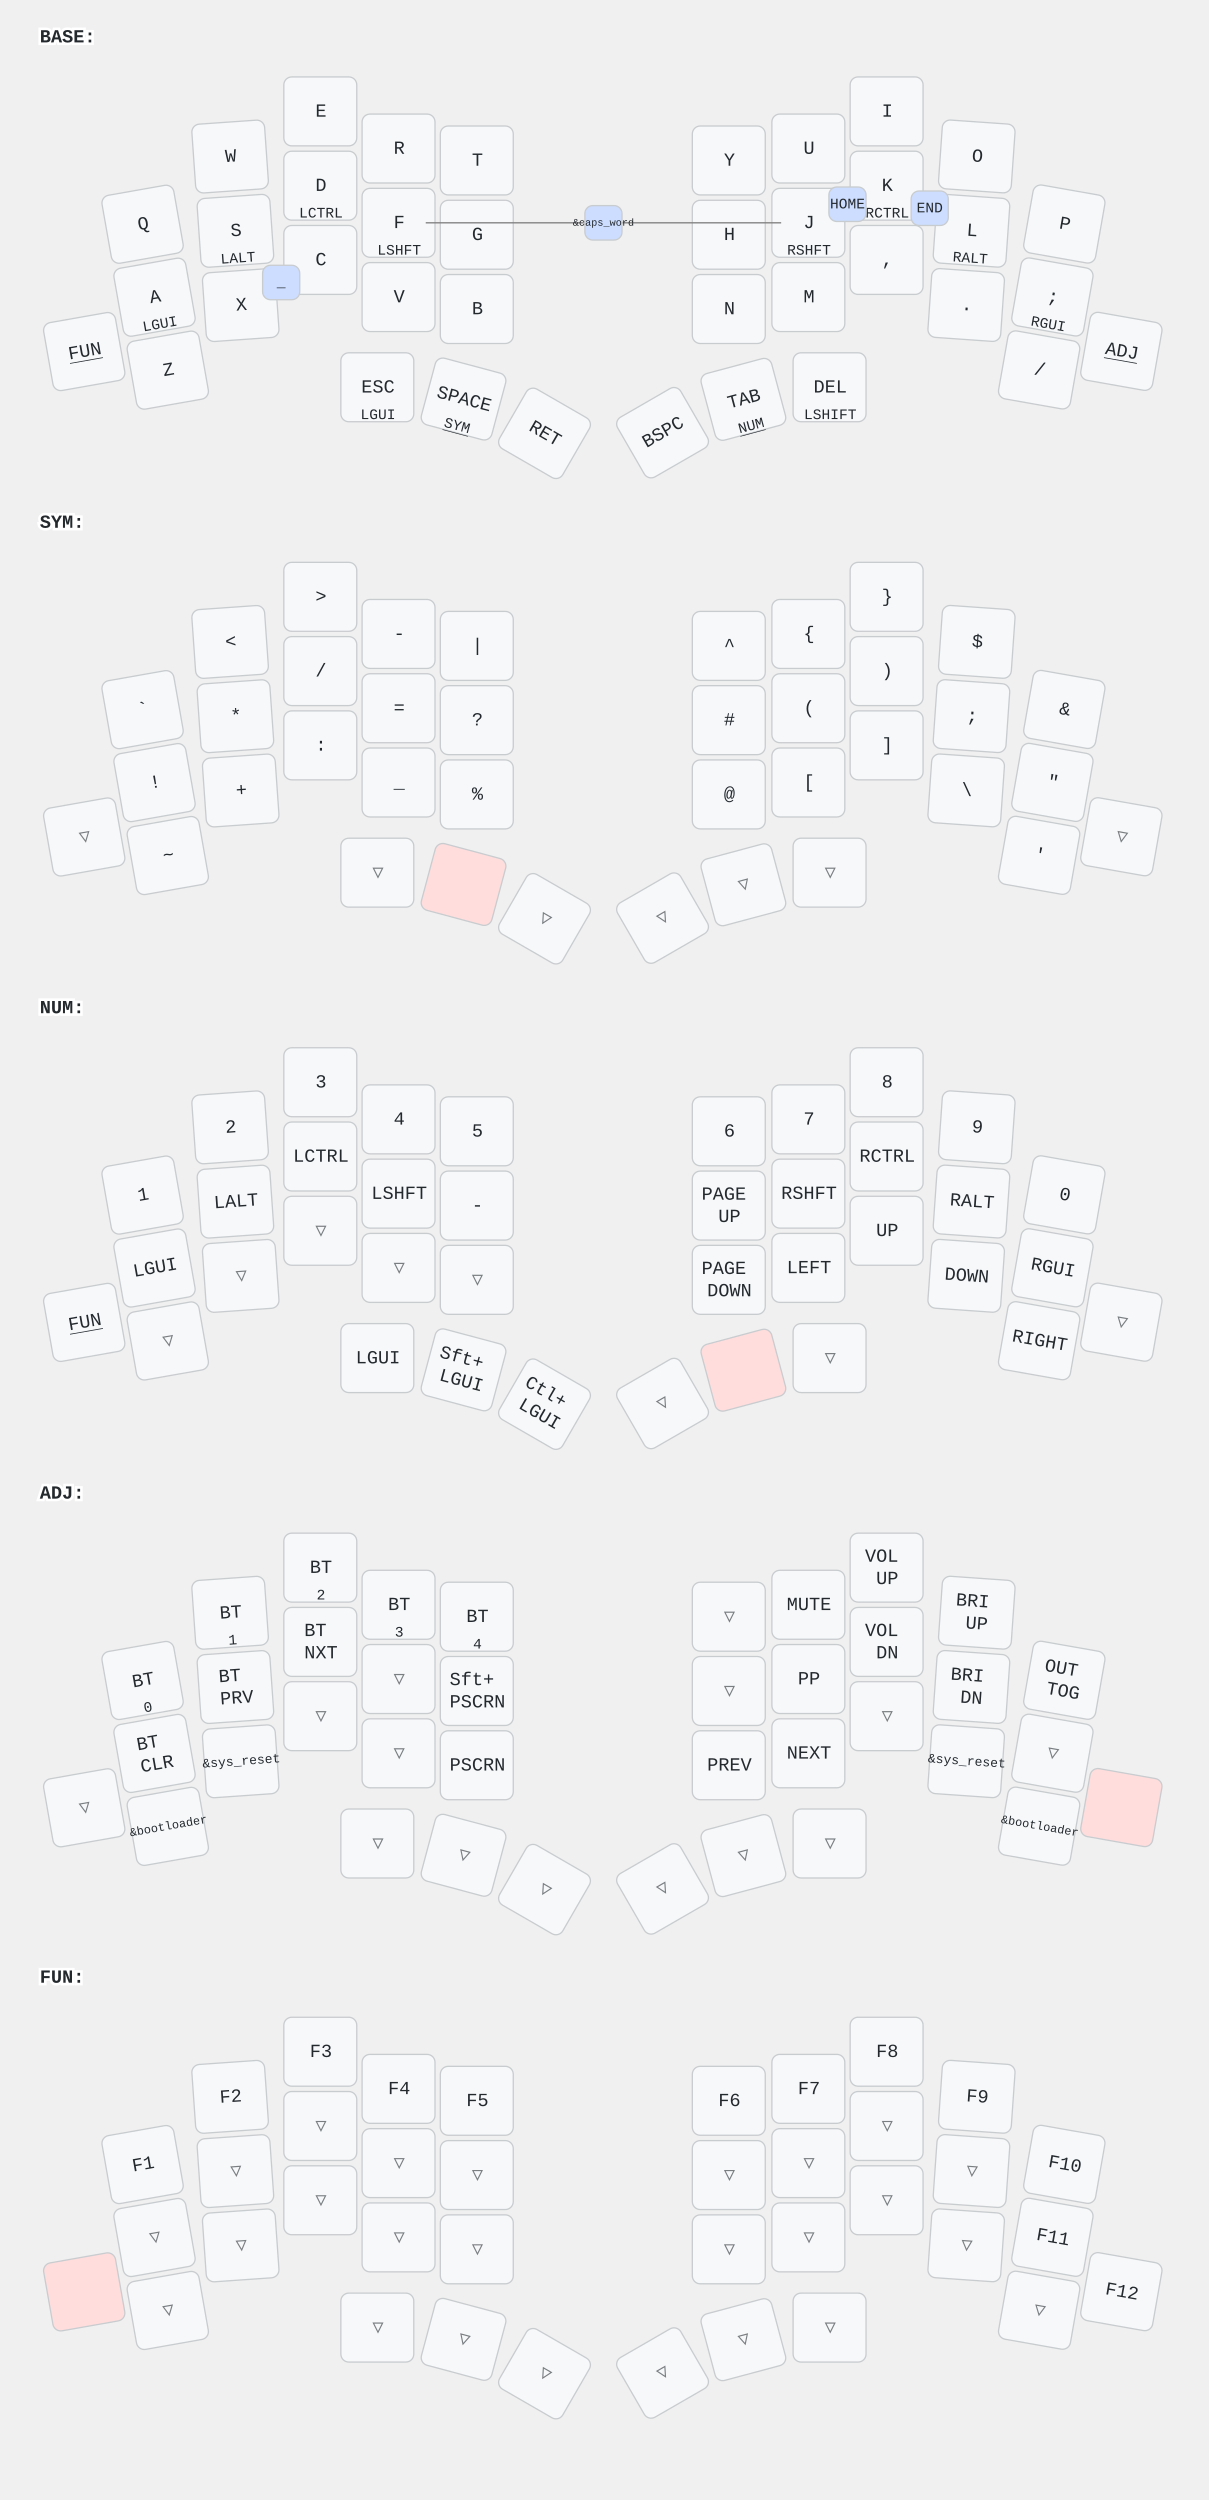
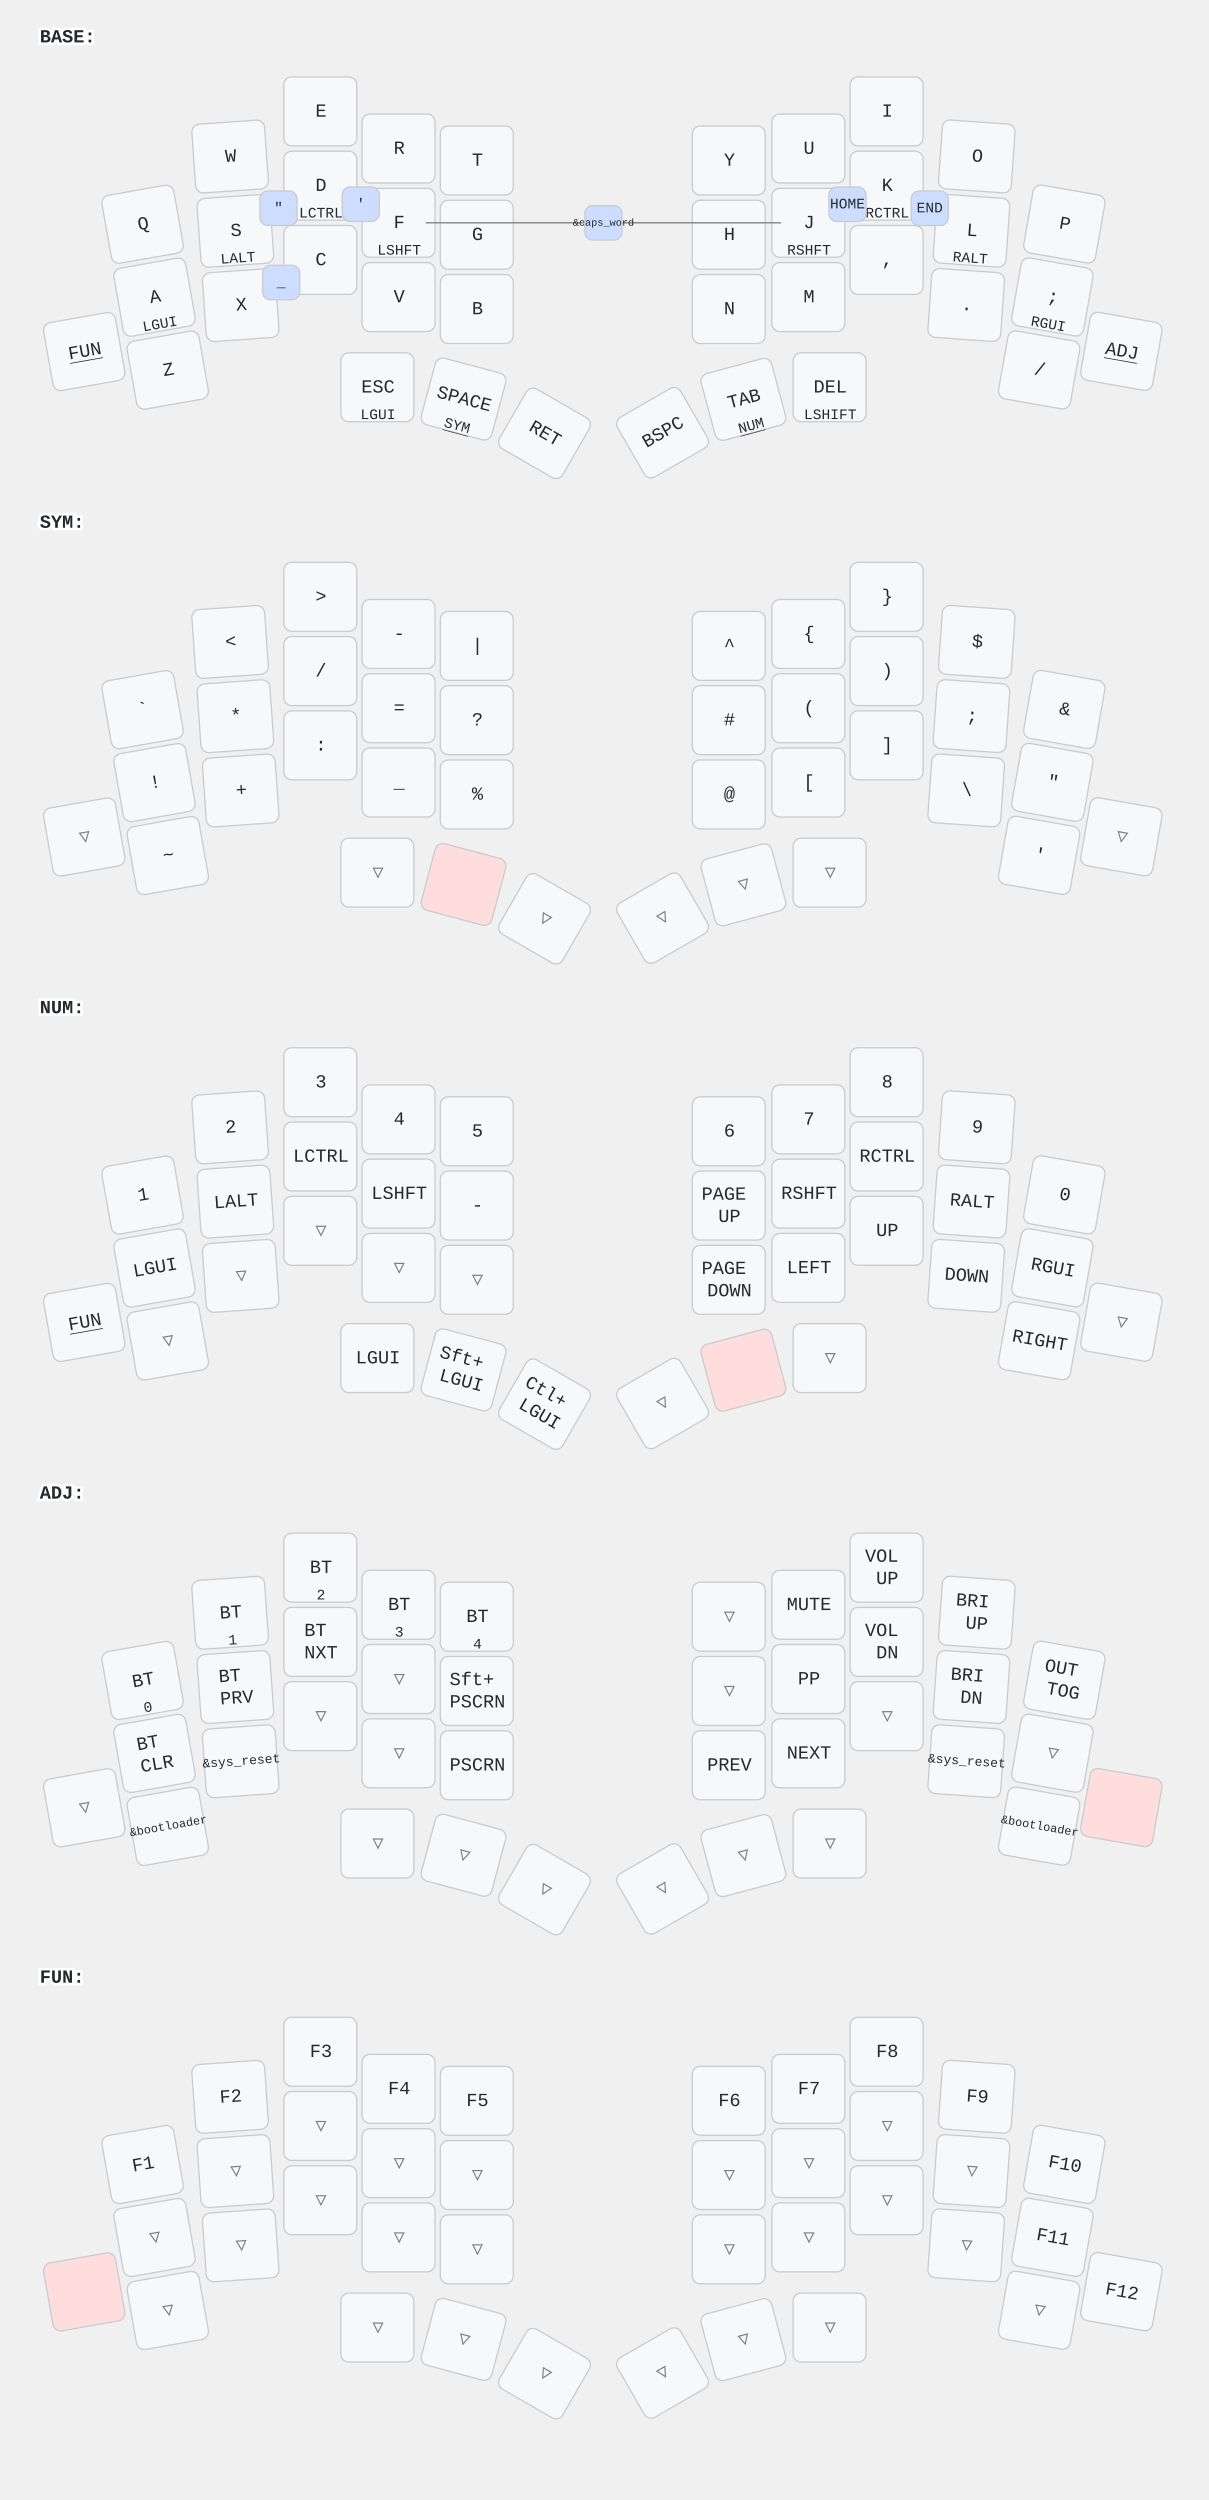
<svg xmlns="http://www.w3.org/2000/svg" width="911" height="1885" viewBox="0 0 911 1885" class="keymap">
  <style>/* inherit to force styles through use tags */
svg path {
    fill: inherit;
}

/* font and background color specifications */
svg.keymap {
    font-family: SFMono-Regular,Consolas,Liberation Mono,Menlo,monospace;
    font-size: 14px;
    font-kerning: normal;
    text-rendering: optimizeLegibility;
    fill: #24292e;
}

/* default key styling */
rect.key {
    fill: #f6f8fa;
}

rect.key, rect.combo {
    stroke: #c9cccf;
    stroke-width: 1;
}

/* default key side styling, only used is draw_key_sides is set */
rect.side {
    filter: brightness(90%);
}

/* color accent for combo boxes */
rect.combo, rect.combo-separate {
    fill: #cdf;
}

/* color accent for held keys */
rect.held, rect.combo.held {
    fill: #fdd;
}

/* color accent for ghost (optional) keys */
rect.ghost, rect.combo.ghost {
    stroke-dasharray: 4, 4;
    stroke-width: 2;
}

text {
    text-anchor: middle;
    dominant-baseline: middle;
}

/* styling for layer labels */
text.label {
    font-weight: bold;
    text-anchor: start;
    stroke: white;
    stroke-width: 4;
    paint-order: stroke;
}

/* styling for optional footer */
text.footer {
    text-anchor: end;
    dominant-baseline: auto;
    stroke: white;
    stroke-width: 4;
    paint-order: stroke;
}

/* styling for combo tap, and key non-tap label text */
text.combo, text.hold, text.shifted, text.left, text.right, text.tl, text.tr, text.bl, text.br {
    font-size: 11px;
}

text.hold, text.bl, text.br {
    text-anchor: middle;
    dominant-baseline: auto;
}

text.shifted, text.tl, text.tr {
    text-anchor: middle;
    dominant-baseline: hanging;
}

text.left, text.tl, text.bl {
    text-anchor: start;
}

text.right, text.tr, text.br {
    text-anchor: end;
}

text.layer-activator {
    text-decoration: underline;
}

/* styling for hold/shifted label text in combo box */
text.combo.hold, text.combo.shifted, text.combo.left, text.combo.right {
    font-size: 8px;
}

/* lighter symbol for transparent keys */
text.trans {
    fill: #7b7e81;
}

/* styling for combo dendrons */
path.combo {
    stroke-width: 1;
    stroke: gray;
    fill: none;
}

/* Start Tabler Icons Cleanup */
/* cannot use height/width with glyphs */
.icon-tabler &gt; path {
    fill: inherit;
    stroke: inherit;
    stroke-width: 2;
}
/* hide tabler's default box */
.icon-tabler &gt; path[stroke="none"][fill="none"] {
    visibility: hidden;
}
/* End Tabler Icons Cleanup */
</style>
  <g transform="translate(30, 0)" class="layer-BASE">
    <text x="0" y="28" class="label" id="BASE">BASE:</text>
    <g transform="translate(0, 56)">
      <g transform="translate(78, 113) rotate(-10.0)" class="key keypos-0">
        <rect rx="6" ry="6" x="-28" y="-26" width="55" height="52" class="key" />
        <text x="0" y="0" class="key tap">Q</text>
      </g>
      <g transform="translate(144, 62) rotate(-4.0)" class="key keypos-1">
        <rect rx="6" ry="6" x="-28" y="-26" width="55" height="52" class="key" />
        <text x="0" y="0" class="key tap">W</text>
      </g>
      <g transform="translate(212, 28)" class="key keypos-2">
        <rect rx="6" ry="6" x="-28" y="-26" width="55" height="52" class="key" />
        <text x="0" y="0" class="key tap">E</text>
      </g>
      <g transform="translate(271, 56)" class="key keypos-3">
        <rect rx="6" ry="6" x="-28" y="-26" width="55" height="52" class="key" />
        <text x="0" y="0" class="key tap">R</text>
      </g>
      <g transform="translate(330, 65)" class="key keypos-4">
        <rect rx="6" ry="6" x="-28" y="-26" width="55" height="52" class="key" />
        <text x="0" y="0" class="key tap">T</text>
      </g>
      <g transform="translate(520, 65)" class="key keypos-5">
        <rect rx="6" ry="6" x="-28" y="-26" width="55" height="52" class="key" />
        <text x="0" y="0" class="key tap">Y</text>
      </g>
      <g transform="translate(580, 56)" class="key keypos-6">
        <rect rx="6" ry="6" x="-28" y="-26" width="55" height="52" class="key" />
        <text x="0" y="0" class="key tap">U</text>
      </g>
      <g transform="translate(639, 28)" class="key keypos-7">
        <rect rx="6" ry="6" x="-28" y="-26" width="55" height="52" class="key" />
        <text x="0" y="0" class="key tap">I</text>
      </g>
      <g transform="translate(707, 62) rotate(4.0)" class="key keypos-8">
        <rect rx="6" ry="6" x="-28" y="-26" width="55" height="52" class="key" />
        <text x="0" y="0" class="key tap">O</text>
      </g>
      <g transform="translate(773, 113) rotate(10.0)" class="key keypos-9">
        <rect rx="6" ry="6" x="-28" y="-26" width="55" height="52" class="key" />
        <text x="0" y="0" class="key tap">P</text>
      </g>
      <g transform="translate(87, 168) rotate(-10.0)" class="key keypos-10">
        <rect rx="6" ry="6" x="-28" y="-26" width="55" height="52" class="key" />
        <text x="0" y="0" class="key tap">A</text>
        <text x="0" y="24" class="key hold">LGUI</text>
      </g>
      <g transform="translate(148, 118) rotate(-4.0)" class="key keypos-11">
        <rect rx="6" ry="6" x="-28" y="-26" width="55" height="52" class="key" />
        <text x="0" y="0" class="key tap">S</text>
        <text x="0" y="24" class="key hold">LALT</text>
      </g>
      <g transform="translate(212, 84)" class="key keypos-12">
        <rect rx="6" ry="6" x="-28" y="-26" width="55" height="52" class="key" />
        <text x="0" y="0" class="key tap">D</text>
        <text x="0" y="24" class="key hold">LCTRL</text>
      </g>
      <g transform="translate(271, 112)" class="key keypos-13">
        <rect rx="6" ry="6" x="-28" y="-26" width="55" height="52" class="key" />
        <text x="0" y="0" class="key tap">F</text>
        <text x="0" y="24" class="key hold">LSHFT</text>
      </g>
      <g transform="translate(330, 121)" class="key keypos-14">
        <rect rx="6" ry="6" x="-28" y="-26" width="55" height="52" class="key" />
        <text x="0" y="0" class="key tap">G</text>
      </g>
      <g transform="translate(520, 121)" class="key keypos-15">
        <rect rx="6" ry="6" x="-28" y="-26" width="55" height="52" class="key" />
        <text x="0" y="0" class="key tap">H</text>
      </g>
      <g transform="translate(580, 112)" class="key keypos-16">
        <rect rx="6" ry="6" x="-28" y="-26" width="55" height="52" class="key" />
        <text x="0" y="0" class="key tap">J</text>
        <text x="0" y="24" class="key hold">RSHFT</text>
      </g>
      <g transform="translate(639, 84)" class="key keypos-17">
        <rect rx="6" ry="6" x="-28" y="-26" width="55" height="52" class="key" />
        <text x="0" y="0" class="key tap">K</text>
        <text x="0" y="24" class="key hold">RCTRL</text>
      </g>
      <g transform="translate(703, 118) rotate(4.0)" class="key keypos-18">
        <rect rx="6" ry="6" x="-28" y="-26" width="55" height="52" class="key" />
        <text x="0" y="0" class="key tap">L</text>
        <text x="0" y="24" class="key hold">RALT</text>
      </g>
      <g transform="translate(764, 168) rotate(10.0)" class="key keypos-19">
        <rect rx="6" ry="6" x="-28" y="-26" width="55" height="52" class="key" />
        <text x="0" y="0" class="key tap">;</text>
        <text x="0" y="24" class="key hold">RGUI</text>
      </g>
      <g transform="translate(34, 209) rotate(-10.0)" class="key keypos-20">
        <rect rx="6" ry="6" x="-28" y="-26" width="55" height="52" class="key" />
        <a href="#FUN">
          <text x="0" y="0" class="key tap layer-activator">FUN</text>
        </a>
      </g>
      <g transform="translate(97, 223) rotate(-10.0)" class="key keypos-21">
        <rect rx="6" ry="6" x="-28" y="-26" width="55" height="52" class="key" />
        <text x="0" y="0" class="key tap">Z</text>
      </g>
      <g transform="translate(152, 174) rotate(-4.0)" class="key keypos-22">
        <rect rx="6" ry="6" x="-28" y="-26" width="55" height="52" class="key" />
        <text x="0" y="0" class="key tap">X</text>
      </g>
      <g transform="translate(212, 140)" class="key keypos-23">
        <rect rx="6" ry="6" x="-28" y="-26" width="55" height="52" class="key" />
        <text x="0" y="0" class="key tap">C</text>
      </g>
      <g transform="translate(271, 168)" class="key keypos-24">
        <rect rx="6" ry="6" x="-28" y="-26" width="55" height="52" class="key" />
        <text x="0" y="0" class="key tap">V</text>
      </g>
      <g transform="translate(330, 177)" class="key keypos-25">
        <rect rx="6" ry="6" x="-28" y="-26" width="55" height="52" class="key" />
        <text x="0" y="0" class="key tap">B</text>
      </g>
      <g transform="translate(520, 177)" class="key keypos-26">
        <rect rx="6" ry="6" x="-28" y="-26" width="55" height="52" class="key" />
        <text x="0" y="0" class="key tap">N</text>
      </g>
      <g transform="translate(580, 168)" class="key keypos-27">
        <rect rx="6" ry="6" x="-28" y="-26" width="55" height="52" class="key" />
        <text x="0" y="0" class="key tap">M</text>
      </g>
      <g transform="translate(639, 140)" class="key keypos-28">
        <rect rx="6" ry="6" x="-28" y="-26" width="55" height="52" class="key" />
        <text x="0" y="0" class="key tap">,</text>
      </g>
      <g transform="translate(699, 174) rotate(4.0)" class="key keypos-29">
        <rect rx="6" ry="6" x="-28" y="-26" width="55" height="52" class="key" />
        <text x="0" y="0" class="key tap">.</text>
      </g>
      <g transform="translate(754, 223) rotate(10.0)" class="key keypos-30">
        <rect rx="6" ry="6" x="-28" y="-26" width="55" height="52" class="key" />
        <text x="0" y="0" class="key tap">/</text>
      </g>
      <g transform="translate(816, 209) rotate(10.0)" class="key keypos-31">
        <rect rx="6" ry="6" x="-28" y="-26" width="55" height="52" class="key" />
        <a href="#ADJ">
          <text x="0" y="0" class="key tap layer-activator">ADJ</text>
        </a>
      </g>
      <g transform="translate(255, 236)" class="key keypos-32">
        <rect rx="6" ry="6" x="-28" y="-26" width="55" height="52" class="key" />
        <text x="0" y="0" class="key tap">ESC</text>
        <text x="0" y="24" class="key hold">LGUI</text>
      </g>
      <g transform="translate(320, 245) rotate(15.0)" class="key keypos-33">
        <rect rx="6" ry="6" x="-28" y="-26" width="55" height="52" class="key" />
        <text x="0" y="0" class="key tap">SPACE</text>
        <a href="#SYM">
          <text x="0" y="24" class="key hold layer-activator">SYM</text>
        </a>
      </g>
      <g transform="translate(381, 271) rotate(30.0)" class="key keypos-34">
        <rect rx="6" ry="6" x="-28" y="-26" width="55" height="52" class="key" />
        <text x="0" y="0" class="key tap">RET</text>
      </g>
      <g transform="translate(470, 270) rotate(-30.0)" class="key keypos-35">
        <rect rx="6" ry="6" x="-28" y="-26" width="55" height="52" class="key" />
        <text x="0" y="0" class="key tap">BSPC</text>
      </g>
      <g transform="translate(531, 245) rotate(-15.0)" class="key keypos-36">
        <rect rx="6" ry="6" x="-28" y="-26" width="55" height="52" class="key" />
        <text x="0" y="0" class="key tap">TAB</text>
        <a href="#NUM">
          <text x="0" y="24" class="key hold layer-activator">NUM</text>
        </a>
      </g>
      <g transform="translate(596, 236)" class="key keypos-37">
        <rect rx="6" ry="6" x="-28" y="-26" width="55" height="52" class="key" />
        <text x="0" y="0" class="key tap">DEL</text>
        <text x="0" y="24" class="key hold">LSHIFT</text>
      </g>
      <g class="combo combopos-0">
        <path d="M425,112 l-134,0" class="combo" />
        <path d="M425,112 l134,0" class="combo" />
        <rect rx="6" ry="6" x="411" y="99" width="28" height="26" class="combo" />
        <text x="425" y="112" class="combo tap">
          <tspan style="font-size: 70%">&amp;caps_word</tspan>
        </text>
      </g>
      <g class="combo combopos-1">
        <rect rx="6" ry="6" x="168" y="144" width="28" height="26" class="combo" />
        <text x="182" y="157" class="combo tap">_</text>
      </g>
      <g class="combo combopos-2">
        <rect rx="6" ry="6" x="595" y="85" width="28" height="26" class="combo" />
        <text x="609" y="98" class="combo tap">HOME</text>
      </g>
      <g class="combo combopos-3">
        <rect rx="6" ry="6" x="657" y="88" width="28" height="26" class="combo" />
        <text x="671" y="101" class="combo tap">END</text>
      </g>
+       <g class="combo combopos-4">
+         <rect rx="6" ry="6" x="228" y="85" width="28" height="26" class="combo" />
+         <text x="242" y="98" class="combo tap">'</text>
+       </g>
+       <g class="combo combopos-5">
+         <rect rx="6" ry="6" x="166" y="88" width="28" height="26" class="combo" />
+         <text x="180" y="101" class="combo tap">"</text>
+       </g>
    </g>
  </g>
  <g transform="translate(30, 366)" class="layer-SYM">
    <text x="0" y="28" class="label" id="SYM">SYM:</text>
    <g transform="translate(0, 56)">
      <g transform="translate(78, 113) rotate(-10.0)" class="key keypos-0">
        <rect rx="6" ry="6" x="-28" y="-26" width="55" height="52" class="key" />
        <text x="0" y="0" class="key tap">`</text>
      </g>
      <g transform="translate(144, 62) rotate(-4.0)" class="key keypos-1">
        <rect rx="6" ry="6" x="-28" y="-26" width="55" height="52" class="key" />
        <text x="0" y="0" class="key tap">&lt;</text>
      </g>
      <g transform="translate(212, 28)" class="key keypos-2">
        <rect rx="6" ry="6" x="-28" y="-26" width="55" height="52" class="key" />
        <text x="0" y="0" class="key tap">&gt;</text>
      </g>
      <g transform="translate(271, 56)" class="key keypos-3">
        <rect rx="6" ry="6" x="-28" y="-26" width="55" height="52" class="key" />
        <text x="0" y="0" class="key tap">-</text>
      </g>
      <g transform="translate(330, 65)" class="key keypos-4">
        <rect rx="6" ry="6" x="-28" y="-26" width="55" height="52" class="key" />
        <text x="0" y="0" class="key tap">|</text>
      </g>
      <g transform="translate(520, 65)" class="key keypos-5">
        <rect rx="6" ry="6" x="-28" y="-26" width="55" height="52" class="key" />
        <text x="0" y="0" class="key tap">^</text>
      </g>
      <g transform="translate(580, 56)" class="key keypos-6">
        <rect rx="6" ry="6" x="-28" y="-26" width="55" height="52" class="key" />
        <text x="0" y="0" class="key tap">{</text>
      </g>
      <g transform="translate(639, 28)" class="key keypos-7">
        <rect rx="6" ry="6" x="-28" y="-26" width="55" height="52" class="key" />
        <text x="0" y="0" class="key tap">}</text>
      </g>
      <g transform="translate(707, 62) rotate(4.0)" class="key keypos-8">
        <rect rx="6" ry="6" x="-28" y="-26" width="55" height="52" class="key" />
        <text x="0" y="0" class="key tap">$</text>
      </g>
      <g transform="translate(773, 113) rotate(10.0)" class="key keypos-9">
        <rect rx="6" ry="6" x="-28" y="-26" width="55" height="52" class="key" />
        <text x="0" y="0" class="key tap">&amp;</text>
      </g>
      <g transform="translate(87, 168) rotate(-10.0)" class="key keypos-10">
        <rect rx="6" ry="6" x="-28" y="-26" width="55" height="52" class="key" />
        <text x="0" y="0" class="key tap">!</text>
      </g>
      <g transform="translate(148, 118) rotate(-4.0)" class="key keypos-11">
        <rect rx="6" ry="6" x="-28" y="-26" width="55" height="52" class="key" />
        <text x="0" y="0" class="key tap">*</text>
      </g>
      <g transform="translate(212, 84)" class="key keypos-12">
        <rect rx="6" ry="6" x="-28" y="-26" width="55" height="52" class="key" />
        <text x="0" y="0" class="key tap">/</text>
      </g>
      <g transform="translate(271, 112)" class="key keypos-13">
        <rect rx="6" ry="6" x="-28" y="-26" width="55" height="52" class="key" />
        <text x="0" y="0" class="key tap">=</text>
      </g>
      <g transform="translate(330, 121)" class="key keypos-14">
        <rect rx="6" ry="6" x="-28" y="-26" width="55" height="52" class="key" />
        <text x="0" y="0" class="key tap">?</text>
      </g>
      <g transform="translate(520, 121)" class="key keypos-15">
        <rect rx="6" ry="6" x="-28" y="-26" width="55" height="52" class="key" />
        <text x="0" y="0" class="key tap">#</text>
      </g>
      <g transform="translate(580, 112)" class="key keypos-16">
        <rect rx="6" ry="6" x="-28" y="-26" width="55" height="52" class="key" />
        <text x="0" y="0" class="key tap">(</text>
      </g>
      <g transform="translate(639, 84)" class="key keypos-17">
        <rect rx="6" ry="6" x="-28" y="-26" width="55" height="52" class="key" />
        <text x="0" y="0" class="key tap">)</text>
      </g>
      <g transform="translate(703, 118) rotate(4.0)" class="key keypos-18">
        <rect rx="6" ry="6" x="-28" y="-26" width="55" height="52" class="key" />
        <text x="0" y="0" class="key tap">;</text>
      </g>
      <g transform="translate(764, 168) rotate(10.0)" class="key keypos-19">
        <rect rx="6" ry="6" x="-28" y="-26" width="55" height="52" class="key" />
        <text x="0" y="0" class="key tap">"</text>
      </g>
      <g transform="translate(34, 209) rotate(-10.0)" class="key trans keypos-20">
        <rect rx="6" ry="6" x="-28" y="-26" width="55" height="52" class="key trans" />
        <text x="0" y="0" class="key trans tap">▽</text>
      </g>
      <g transform="translate(97, 223) rotate(-10.0)" class="key keypos-21">
        <rect rx="6" ry="6" x="-28" y="-26" width="55" height="52" class="key" />
        <text x="0" y="0" class="key tap">~</text>
      </g>
      <g transform="translate(152, 174) rotate(-4.0)" class="key keypos-22">
        <rect rx="6" ry="6" x="-28" y="-26" width="55" height="52" class="key" />
        <text x="0" y="0" class="key tap">+</text>
      </g>
      <g transform="translate(212, 140)" class="key keypos-23">
        <rect rx="6" ry="6" x="-28" y="-26" width="55" height="52" class="key" />
        <text x="0" y="0" class="key tap">:</text>
      </g>
      <g transform="translate(271, 168)" class="key keypos-24">
        <rect rx="6" ry="6" x="-28" y="-26" width="55" height="52" class="key" />
        <text x="0" y="0" class="key tap">_</text>
      </g>
      <g transform="translate(330, 177)" class="key keypos-25">
        <rect rx="6" ry="6" x="-28" y="-26" width="55" height="52" class="key" />
        <text x="0" y="0" class="key tap">%</text>
      </g>
      <g transform="translate(520, 177)" class="key keypos-26">
        <rect rx="6" ry="6" x="-28" y="-26" width="55" height="52" class="key" />
        <text x="0" y="0" class="key tap">@</text>
      </g>
      <g transform="translate(580, 168)" class="key keypos-27">
        <rect rx="6" ry="6" x="-28" y="-26" width="55" height="52" class="key" />
        <text x="0" y="0" class="key tap">[</text>
      </g>
      <g transform="translate(639, 140)" class="key keypos-28">
        <rect rx="6" ry="6" x="-28" y="-26" width="55" height="52" class="key" />
        <text x="0" y="0" class="key tap">]</text>
      </g>
      <g transform="translate(699, 174) rotate(4.0)" class="key keypos-29">
        <rect rx="6" ry="6" x="-28" y="-26" width="55" height="52" class="key" />
        <text x="0" y="0" class="key tap">\</text>
      </g>
      <g transform="translate(754, 223) rotate(10.0)" class="key keypos-30">
        <rect rx="6" ry="6" x="-28" y="-26" width="55" height="52" class="key" />
        <text x="0" y="0" class="key tap">'</text>
      </g>
      <g transform="translate(816, 209) rotate(10.0)" class="key trans keypos-31">
        <rect rx="6" ry="6" x="-28" y="-26" width="55" height="52" class="key trans" />
        <text x="0" y="0" class="key trans tap">▽</text>
      </g>
      <g transform="translate(255, 236)" class="key trans keypos-32">
        <rect rx="6" ry="6" x="-28" y="-26" width="55" height="52" class="key trans" />
        <text x="0" y="0" class="key trans tap">▽</text>
      </g>
      <g transform="translate(320, 245) rotate(15.0)" class="key held keypos-33">
        <rect rx="6" ry="6" x="-28" y="-26" width="55" height="52" class="key held" />
      </g>
      <g transform="translate(381, 271) rotate(30.0)" class="key trans keypos-34">
        <rect rx="6" ry="6" x="-28" y="-26" width="55" height="52" class="key trans" />
        <text x="0" y="0" class="key trans tap">▽</text>
      </g>
      <g transform="translate(470, 270) rotate(-30.0)" class="key trans keypos-35">
        <rect rx="6" ry="6" x="-28" y="-26" width="55" height="52" class="key trans" />
        <text x="0" y="0" class="key trans tap">▽</text>
      </g>
      <g transform="translate(531, 245) rotate(-15.0)" class="key trans keypos-36">
        <rect rx="6" ry="6" x="-28" y="-26" width="55" height="52" class="key trans" />
        <text x="0" y="0" class="key trans tap">▽</text>
      </g>
      <g transform="translate(596, 236)" class="key trans keypos-37">
        <rect rx="6" ry="6" x="-28" y="-26" width="55" height="52" class="key trans" />
        <text x="0" y="0" class="key trans tap">▽</text>
      </g>
    </g>
  </g>
  <g transform="translate(30, 732)" class="layer-NUM">
    <text x="0" y="28" class="label" id="NUM">NUM:</text>
    <g transform="translate(0, 56)">
      <g transform="translate(78, 113) rotate(-10.0)" class="key keypos-0">
        <rect rx="6" ry="6" x="-28" y="-26" width="55" height="52" class="key" />
        <text x="0" y="0" class="key tap">1</text>
      </g>
      <g transform="translate(144, 62) rotate(-4.0)" class="key keypos-1">
        <rect rx="6" ry="6" x="-28" y="-26" width="55" height="52" class="key" />
        <text x="0" y="0" class="key tap">2</text>
      </g>
      <g transform="translate(212, 28)" class="key keypos-2">
        <rect rx="6" ry="6" x="-28" y="-26" width="55" height="52" class="key" />
        <text x="0" y="0" class="key tap">3</text>
      </g>
      <g transform="translate(271, 56)" class="key keypos-3">
        <rect rx="6" ry="6" x="-28" y="-26" width="55" height="52" class="key" />
        <text x="0" y="0" class="key tap">4</text>
      </g>
      <g transform="translate(330, 65)" class="key keypos-4">
        <rect rx="6" ry="6" x="-28" y="-26" width="55" height="52" class="key" />
        <text x="0" y="0" class="key tap">5</text>
      </g>
      <g transform="translate(520, 65)" class="key keypos-5">
        <rect rx="6" ry="6" x="-28" y="-26" width="55" height="52" class="key" />
        <text x="0" y="0" class="key tap">6</text>
      </g>
      <g transform="translate(580, 56)" class="key keypos-6">
        <rect rx="6" ry="6" x="-28" y="-26" width="55" height="52" class="key" />
        <text x="0" y="0" class="key tap">7</text>
      </g>
      <g transform="translate(639, 28)" class="key keypos-7">
        <rect rx="6" ry="6" x="-28" y="-26" width="55" height="52" class="key" />
        <text x="0" y="0" class="key tap">8</text>
      </g>
      <g transform="translate(707, 62) rotate(4.0)" class="key keypos-8">
        <rect rx="6" ry="6" x="-28" y="-26" width="55" height="52" class="key" />
        <text x="0" y="0" class="key tap">9</text>
      </g>
      <g transform="translate(773, 113) rotate(10.0)" class="key keypos-9">
        <rect rx="6" ry="6" x="-28" y="-26" width="55" height="52" class="key" />
        <text x="0" y="0" class="key tap">0</text>
      </g>
      <g transform="translate(87, 168) rotate(-10.0)" class="key keypos-10">
        <rect rx="6" ry="6" x="-28" y="-26" width="55" height="52" class="key" />
        <text x="0" y="0" class="key tap">LGUI</text>
      </g>
      <g transform="translate(148, 118) rotate(-4.0)" class="key keypos-11">
        <rect rx="6" ry="6" x="-28" y="-26" width="55" height="52" class="key" />
        <text x="0" y="0" class="key tap">LALT</text>
      </g>
      <g transform="translate(212, 84)" class="key keypos-12">
        <rect rx="6" ry="6" x="-28" y="-26" width="55" height="52" class="key" />
        <text x="0" y="0" class="key tap">LCTRL</text>
      </g>
      <g transform="translate(271, 112)" class="key keypos-13">
        <rect rx="6" ry="6" x="-28" y="-26" width="55" height="52" class="key" />
        <text x="0" y="0" class="key tap">LSHFT</text>
      </g>
      <g transform="translate(330, 121)" class="key keypos-14">
        <rect rx="6" ry="6" x="-28" y="-26" width="55" height="52" class="key" />
        <text x="0" y="0" class="key tap">-</text>
      </g>
      <g transform="translate(520, 121)" class="key keypos-15">
        <rect rx="6" ry="6" x="-28" y="-26" width="55" height="52" class="key" />
        <text x="0" y="0" class="key tap">
          <tspan x="0" dy="-0.6em">PAGE</tspan>
          <tspan x="0" dy="1.2em">UP</tspan>
        </text>
      </g>
      <g transform="translate(580, 112)" class="key keypos-16">
        <rect rx="6" ry="6" x="-28" y="-26" width="55" height="52" class="key" />
        <text x="0" y="0" class="key tap">RSHFT</text>
      </g>
      <g transform="translate(639, 84)" class="key keypos-17">
        <rect rx="6" ry="6" x="-28" y="-26" width="55" height="52" class="key" />
        <text x="0" y="0" class="key tap">RCTRL</text>
      </g>
      <g transform="translate(703, 118) rotate(4.0)" class="key keypos-18">
        <rect rx="6" ry="6" x="-28" y="-26" width="55" height="52" class="key" />
        <text x="0" y="0" class="key tap">RALT</text>
      </g>
      <g transform="translate(764, 168) rotate(10.0)" class="key keypos-19">
        <rect rx="6" ry="6" x="-28" y="-26" width="55" height="52" class="key" />
        <text x="0" y="0" class="key tap">RGUI</text>
      </g>
      <g transform="translate(34, 209) rotate(-10.0)" class="key keypos-20">
        <rect rx="6" ry="6" x="-28" y="-26" width="55" height="52" class="key" />
        <a href="#FUN">
          <text x="0" y="0" class="key tap layer-activator">FUN</text>
        </a>
      </g>
      <g transform="translate(97, 223) rotate(-10.0)" class="key trans keypos-21">
        <rect rx="6" ry="6" x="-28" y="-26" width="55" height="52" class="key trans" />
        <text x="0" y="0" class="key trans tap">▽</text>
      </g>
      <g transform="translate(152, 174) rotate(-4.0)" class="key trans keypos-22">
        <rect rx="6" ry="6" x="-28" y="-26" width="55" height="52" class="key trans" />
        <text x="0" y="0" class="key trans tap">▽</text>
      </g>
      <g transform="translate(212, 140)" class="key trans keypos-23">
        <rect rx="6" ry="6" x="-28" y="-26" width="55" height="52" class="key trans" />
        <text x="0" y="0" class="key trans tap">▽</text>
      </g>
      <g transform="translate(271, 168)" class="key trans keypos-24">
        <rect rx="6" ry="6" x="-28" y="-26" width="55" height="52" class="key trans" />
        <text x="0" y="0" class="key trans tap">▽</text>
      </g>
      <g transform="translate(330, 177)" class="key trans keypos-25">
        <rect rx="6" ry="6" x="-28" y="-26" width="55" height="52" class="key trans" />
        <text x="0" y="0" class="key trans tap">▽</text>
      </g>
      <g transform="translate(520, 177)" class="key keypos-26">
        <rect rx="6" ry="6" x="-28" y="-26" width="55" height="52" class="key" />
        <text x="0" y="0" class="key tap">
          <tspan x="0" dy="-0.6em">PAGE</tspan>
          <tspan x="0" dy="1.2em">DOWN</tspan>
        </text>
      </g>
      <g transform="translate(580, 168)" class="key keypos-27">
        <rect rx="6" ry="6" x="-28" y="-26" width="55" height="52" class="key" />
        <text x="0" y="0" class="key tap">LEFT</text>
      </g>
      <g transform="translate(639, 140)" class="key keypos-28">
        <rect rx="6" ry="6" x="-28" y="-26" width="55" height="52" class="key" />
        <text x="0" y="0" class="key tap">UP</text>
      </g>
      <g transform="translate(699, 174) rotate(4.0)" class="key keypos-29">
        <rect rx="6" ry="6" x="-28" y="-26" width="55" height="52" class="key" />
        <text x="0" y="0" class="key tap">DOWN</text>
      </g>
      <g transform="translate(754, 223) rotate(10.0)" class="key keypos-30">
        <rect rx="6" ry="6" x="-28" y="-26" width="55" height="52" class="key" />
        <text x="0" y="0" class="key tap">RIGHT</text>
      </g>
      <g transform="translate(816, 209) rotate(10.0)" class="key trans keypos-31">
        <rect rx="6" ry="6" x="-28" y="-26" width="55" height="52" class="key trans" />
        <text x="0" y="0" class="key trans tap">▽</text>
      </g>
      <g transform="translate(255, 236)" class="key keypos-32">
        <rect rx="6" ry="6" x="-28" y="-26" width="55" height="52" class="key" />
        <text x="0" y="0" class="key tap">LGUI</text>
      </g>
      <g transform="translate(320, 245) rotate(15.0)" class="key keypos-33">
        <rect rx="6" ry="6" x="-28" y="-26" width="55" height="52" class="key" />
        <text x="0" y="0" class="key tap">
          <tspan x="0" dy="-0.6em">Sft+</tspan>
          <tspan x="0" dy="1.2em">LGUI</tspan>
        </text>
      </g>
      <g transform="translate(381, 271) rotate(30.0)" class="key keypos-34">
        <rect rx="6" ry="6" x="-28" y="-26" width="55" height="52" class="key" />
        <text x="0" y="0" class="key tap">
          <tspan x="0" dy="-0.6em">Ctl+</tspan>
          <tspan x="0" dy="1.2em">LGUI</tspan>
        </text>
      </g>
      <g transform="translate(470, 270) rotate(-30.0)" class="key trans keypos-35">
        <rect rx="6" ry="6" x="-28" y="-26" width="55" height="52" class="key trans" />
        <text x="0" y="0" class="key trans tap">▽</text>
      </g>
      <g transform="translate(531, 245) rotate(-15.0)" class="key held keypos-36">
        <rect rx="6" ry="6" x="-28" y="-26" width="55" height="52" class="key held" />
      </g>
      <g transform="translate(596, 236)" class="key trans keypos-37">
        <rect rx="6" ry="6" x="-28" y="-26" width="55" height="52" class="key trans" />
        <text x="0" y="0" class="key trans tap">▽</text>
      </g>
    </g>
  </g>
  <g transform="translate(30, 1098)" class="layer-ADJ">
    <text x="0" y="28" class="label" id="ADJ">ADJ:</text>
    <g transform="translate(0, 56)">
      <g transform="translate(78, 113) rotate(-10.0)" class="key keypos-0">
        <rect rx="6" ry="6" x="-28" y="-26" width="55" height="52" class="key" />
        <text x="0" y="0" class="key tap">BT</text>
        <text x="0" y="24" class="key hold">0</text>
      </g>
      <g transform="translate(144, 62) rotate(-4.0)" class="key keypos-1">
        <rect rx="6" ry="6" x="-28" y="-26" width="55" height="52" class="key" />
        <text x="0" y="0" class="key tap">BT</text>
        <text x="0" y="24" class="key hold">1</text>
      </g>
      <g transform="translate(212, 28)" class="key keypos-2">
        <rect rx="6" ry="6" x="-28" y="-26" width="55" height="52" class="key" />
        <text x="0" y="0" class="key tap">BT</text>
        <text x="0" y="24" class="key hold">2</text>
      </g>
      <g transform="translate(271, 56)" class="key keypos-3">
        <rect rx="6" ry="6" x="-28" y="-26" width="55" height="52" class="key" />
        <text x="0" y="0" class="key tap">BT</text>
        <text x="0" y="24" class="key hold">3</text>
      </g>
      <g transform="translate(330, 65)" class="key keypos-4">
        <rect rx="6" ry="6" x="-28" y="-26" width="55" height="52" class="key" />
        <text x="0" y="0" class="key tap">BT</text>
        <text x="0" y="24" class="key hold">4</text>
      </g>
      <g transform="translate(520, 65)" class="key trans keypos-5">
        <rect rx="6" ry="6" x="-28" y="-26" width="55" height="52" class="key trans" />
        <text x="0" y="0" class="key trans tap">▽</text>
      </g>
      <g transform="translate(580, 56)" class="key keypos-6">
        <rect rx="6" ry="6" x="-28" y="-26" width="55" height="52" class="key" />
        <text x="0" y="0" class="key tap">MUTE</text>
      </g>
      <g transform="translate(639, 28)" class="key keypos-7">
        <rect rx="6" ry="6" x="-28" y="-26" width="55" height="52" class="key" />
        <text x="0" y="0" class="key tap">
          <tspan x="0" dy="-0.6em">VOL</tspan>
          <tspan x="0" dy="1.2em">UP</tspan>
        </text>
      </g>
      <g transform="translate(707, 62) rotate(4.0)" class="key keypos-8">
        <rect rx="6" ry="6" x="-28" y="-26" width="55" height="52" class="key" />
        <text x="0" y="0" class="key tap">
          <tspan x="0" dy="-0.6em">BRI</tspan>
          <tspan x="0" dy="1.2em">UP</tspan>
        </text>
      </g>
      <g transform="translate(773, 113) rotate(10.0)" class="key keypos-9">
        <rect rx="6" ry="6" x="-28" y="-26" width="55" height="52" class="key" />
        <text x="0" y="0" class="key tap">
          <tspan x="0" dy="-0.6em">OUT</tspan>
          <tspan x="0" dy="1.2em">TOG</tspan>
        </text>
      </g>
      <g transform="translate(87, 168) rotate(-10.0)" class="key keypos-10">
        <rect rx="6" ry="6" x="-28" y="-26" width="55" height="52" class="key" />
        <text x="0" y="0" class="key tap">
          <tspan x="0" dy="-0.6em">BT</tspan>
          <tspan x="0" dy="1.2em">CLR</tspan>
        </text>
      </g>
      <g transform="translate(148, 118) rotate(-4.0)" class="key keypos-11">
        <rect rx="6" ry="6" x="-28" y="-26" width="55" height="52" class="key" />
        <text x="0" y="0" class="key tap">
          <tspan x="0" dy="-0.6em">BT</tspan>
          <tspan x="0" dy="1.2em">PRV</tspan>
        </text>
      </g>
      <g transform="translate(212, 84)" class="key keypos-12">
        <rect rx="6" ry="6" x="-28" y="-26" width="55" height="52" class="key" />
        <text x="0" y="0" class="key tap">
          <tspan x="0" dy="-0.6em">BT</tspan>
          <tspan x="0" dy="1.2em">NXT</tspan>
        </text>
      </g>
      <g transform="translate(271, 112)" class="key trans keypos-13">
        <rect rx="6" ry="6" x="-28" y="-26" width="55" height="52" class="key trans" />
        <text x="0" y="0" class="key trans tap">▽</text>
      </g>
      <g transform="translate(330, 121)" class="key keypos-14">
        <rect rx="6" ry="6" x="-28" y="-26" width="55" height="52" class="key" />
        <text x="0" y="0" class="key tap">
          <tspan x="0" dy="-0.6em">Sft+</tspan>
          <tspan x="0" dy="1.2em">PSCRN</tspan>
        </text>
      </g>
      <g transform="translate(520, 121)" class="key trans keypos-15">
        <rect rx="6" ry="6" x="-28" y="-26" width="55" height="52" class="key trans" />
        <text x="0" y="0" class="key trans tap">▽</text>
      </g>
      <g transform="translate(580, 112)" class="key keypos-16">
        <rect rx="6" ry="6" x="-28" y="-26" width="55" height="52" class="key" />
        <text x="0" y="0" class="key tap">PP</text>
      </g>
      <g transform="translate(639, 84)" class="key keypos-17">
        <rect rx="6" ry="6" x="-28" y="-26" width="55" height="52" class="key" />
        <text x="0" y="0" class="key tap">
          <tspan x="0" dy="-0.6em">VOL</tspan>
          <tspan x="0" dy="1.2em">DN</tspan>
        </text>
      </g>
      <g transform="translate(703, 118) rotate(4.0)" class="key keypos-18">
        <rect rx="6" ry="6" x="-28" y="-26" width="55" height="52" class="key" />
        <text x="0" y="0" class="key tap">
          <tspan x="0" dy="-0.6em">BRI</tspan>
          <tspan x="0" dy="1.2em">DN</tspan>
        </text>
      </g>
      <g transform="translate(764, 168) rotate(10.0)" class="key trans keypos-19">
        <rect rx="6" ry="6" x="-28" y="-26" width="55" height="52" class="key trans" />
        <text x="0" y="0" class="key trans tap">▽</text>
      </g>
      <g transform="translate(34, 209) rotate(-10.0)" class="key trans keypos-20">
        <rect rx="6" ry="6" x="-28" y="-26" width="55" height="52" class="key trans" />
        <text x="0" y="0" class="key trans tap">▽</text>
      </g>
      <g transform="translate(97, 223) rotate(-10.0)" class="key keypos-21">
        <rect rx="6" ry="6" x="-28" y="-26" width="55" height="52" class="key" />
        <text x="0" y="0" class="key tap">
          <tspan style="font-size: 64%">&amp;bootloader</tspan>
        </text>
      </g>
      <g transform="translate(152, 174) rotate(-4.0)" class="key keypos-22">
        <rect rx="6" ry="6" x="-28" y="-26" width="55" height="52" class="key" />
        <text x="0" y="0" class="key tap">
          <tspan style="font-size: 70%">&amp;sys_reset</tspan>
        </text>
      </g>
      <g transform="translate(212, 140)" class="key trans keypos-23">
        <rect rx="6" ry="6" x="-28" y="-26" width="55" height="52" class="key trans" />
        <text x="0" y="0" class="key trans tap">▽</text>
      </g>
      <g transform="translate(271, 168)" class="key trans keypos-24">
        <rect rx="6" ry="6" x="-28" y="-26" width="55" height="52" class="key trans" />
        <text x="0" y="0" class="key trans tap">▽</text>
      </g>
      <g transform="translate(330, 177)" class="key keypos-25">
        <rect rx="6" ry="6" x="-28" y="-26" width="55" height="52" class="key" />
        <text x="0" y="0" class="key tap">PSCRN</text>
      </g>
      <g transform="translate(520, 177)" class="key keypos-26">
        <rect rx="6" ry="6" x="-28" y="-26" width="55" height="52" class="key" />
        <text x="0" y="0" class="key tap">PREV</text>
      </g>
      <g transform="translate(580, 168)" class="key keypos-27">
        <rect rx="6" ry="6" x="-28" y="-26" width="55" height="52" class="key" />
        <text x="0" y="0" class="key tap">NEXT</text>
      </g>
      <g transform="translate(639, 140)" class="key trans keypos-28">
        <rect rx="6" ry="6" x="-28" y="-26" width="55" height="52" class="key trans" />
        <text x="0" y="0" class="key trans tap">▽</text>
      </g>
      <g transform="translate(699, 174) rotate(4.0)" class="key keypos-29">
        <rect rx="6" ry="6" x="-28" y="-26" width="55" height="52" class="key" />
        <text x="0" y="0" class="key tap">
          <tspan style="font-size: 70%">&amp;sys_reset</tspan>
        </text>
      </g>
      <g transform="translate(754, 223) rotate(10.0)" class="key keypos-30">
        <rect rx="6" ry="6" x="-28" y="-26" width="55" height="52" class="key" />
        <text x="0" y="0" class="key tap">
          <tspan style="font-size: 64%">&amp;bootloader</tspan>
        </text>
      </g>
      <g transform="translate(816, 209) rotate(10.0)" class="key held keypos-31">
        <rect rx="6" ry="6" x="-28" y="-26" width="55" height="52" class="key held" />
      </g>
      <g transform="translate(255, 236)" class="key trans keypos-32">
        <rect rx="6" ry="6" x="-28" y="-26" width="55" height="52" class="key trans" />
        <text x="0" y="0" class="key trans tap">▽</text>
      </g>
      <g transform="translate(320, 245) rotate(15.0)" class="key trans keypos-33">
        <rect rx="6" ry="6" x="-28" y="-26" width="55" height="52" class="key trans" />
        <text x="0" y="0" class="key trans tap">▽</text>
      </g>
      <g transform="translate(381, 271) rotate(30.0)" class="key trans keypos-34">
        <rect rx="6" ry="6" x="-28" y="-26" width="55" height="52" class="key trans" />
        <text x="0" y="0" class="key trans tap">▽</text>
      </g>
      <g transform="translate(470, 270) rotate(-30.0)" class="key trans keypos-35">
        <rect rx="6" ry="6" x="-28" y="-26" width="55" height="52" class="key trans" />
        <text x="0" y="0" class="key trans tap">▽</text>
      </g>
      <g transform="translate(531, 245) rotate(-15.0)" class="key trans keypos-36">
        <rect rx="6" ry="6" x="-28" y="-26" width="55" height="52" class="key trans" />
        <text x="0" y="0" class="key trans tap">▽</text>
      </g>
      <g transform="translate(596, 236)" class="key trans keypos-37">
        <rect rx="6" ry="6" x="-28" y="-26" width="55" height="52" class="key trans" />
        <text x="0" y="0" class="key trans tap">▽</text>
      </g>
    </g>
  </g>
  <g transform="translate(30, 1463)" class="layer-FUN">
    <text x="0" y="28" class="label" id="FUN">FUN:</text>
    <g transform="translate(0, 56)">
      <g transform="translate(78, 113) rotate(-10.0)" class="key keypos-0">
        <rect rx="6" ry="6" x="-28" y="-26" width="55" height="52" class="key" />
        <text x="0" y="0" class="key tap">F1</text>
      </g>
      <g transform="translate(144, 62) rotate(-4.0)" class="key keypos-1">
        <rect rx="6" ry="6" x="-28" y="-26" width="55" height="52" class="key" />
        <text x="0" y="0" class="key tap">F2</text>
      </g>
      <g transform="translate(212, 28)" class="key keypos-2">
        <rect rx="6" ry="6" x="-28" y="-26" width="55" height="52" class="key" />
        <text x="0" y="0" class="key tap">F3</text>
      </g>
      <g transform="translate(271, 56)" class="key keypos-3">
        <rect rx="6" ry="6" x="-28" y="-26" width="55" height="52" class="key" />
        <text x="0" y="0" class="key tap">F4</text>
      </g>
      <g transform="translate(330, 65)" class="key keypos-4">
        <rect rx="6" ry="6" x="-28" y="-26" width="55" height="52" class="key" />
        <text x="0" y="0" class="key tap">F5</text>
      </g>
      <g transform="translate(520, 65)" class="key keypos-5">
        <rect rx="6" ry="6" x="-28" y="-26" width="55" height="52" class="key" />
        <text x="0" y="0" class="key tap">F6</text>
      </g>
      <g transform="translate(580, 56)" class="key keypos-6">
        <rect rx="6" ry="6" x="-28" y="-26" width="55" height="52" class="key" />
        <text x="0" y="0" class="key tap">F7</text>
      </g>
      <g transform="translate(639, 28)" class="key keypos-7">
        <rect rx="6" ry="6" x="-28" y="-26" width="55" height="52" class="key" />
        <text x="0" y="0" class="key tap">F8</text>
      </g>
      <g transform="translate(707, 62) rotate(4.0)" class="key keypos-8">
        <rect rx="6" ry="6" x="-28" y="-26" width="55" height="52" class="key" />
        <text x="0" y="0" class="key tap">F9</text>
      </g>
      <g transform="translate(773, 113) rotate(10.0)" class="key keypos-9">
        <rect rx="6" ry="6" x="-28" y="-26" width="55" height="52" class="key" />
        <text x="0" y="0" class="key tap">F10</text>
      </g>
      <g transform="translate(87, 168) rotate(-10.0)" class="key trans keypos-10">
        <rect rx="6" ry="6" x="-28" y="-26" width="55" height="52" class="key trans" />
        <text x="0" y="0" class="key trans tap">▽</text>
      </g>
      <g transform="translate(148, 118) rotate(-4.0)" class="key trans keypos-11">
        <rect rx="6" ry="6" x="-28" y="-26" width="55" height="52" class="key trans" />
        <text x="0" y="0" class="key trans tap">▽</text>
      </g>
      <g transform="translate(212, 84)" class="key trans keypos-12">
        <rect rx="6" ry="6" x="-28" y="-26" width="55" height="52" class="key trans" />
        <text x="0" y="0" class="key trans tap">▽</text>
      </g>
      <g transform="translate(271, 112)" class="key trans keypos-13">
        <rect rx="6" ry="6" x="-28" y="-26" width="55" height="52" class="key trans" />
        <text x="0" y="0" class="key trans tap">▽</text>
      </g>
      <g transform="translate(330, 121)" class="key trans keypos-14">
        <rect rx="6" ry="6" x="-28" y="-26" width="55" height="52" class="key trans" />
        <text x="0" y="0" class="key trans tap">▽</text>
      </g>
      <g transform="translate(520, 121)" class="key trans keypos-15">
        <rect rx="6" ry="6" x="-28" y="-26" width="55" height="52" class="key trans" />
        <text x="0" y="0" class="key trans tap">▽</text>
      </g>
      <g transform="translate(580, 112)" class="key trans keypos-16">
        <rect rx="6" ry="6" x="-28" y="-26" width="55" height="52" class="key trans" />
        <text x="0" y="0" class="key trans tap">▽</text>
      </g>
      <g transform="translate(639, 84)" class="key trans keypos-17">
        <rect rx="6" ry="6" x="-28" y="-26" width="55" height="52" class="key trans" />
        <text x="0" y="0" class="key trans tap">▽</text>
      </g>
      <g transform="translate(703, 118) rotate(4.0)" class="key trans keypos-18">
        <rect rx="6" ry="6" x="-28" y="-26" width="55" height="52" class="key trans" />
        <text x="0" y="0" class="key trans tap">▽</text>
      </g>
      <g transform="translate(764, 168) rotate(10.0)" class="key keypos-19">
        <rect rx="6" ry="6" x="-28" y="-26" width="55" height="52" class="key" />
        <text x="0" y="0" class="key tap">F11</text>
      </g>
      <g transform="translate(34, 209) rotate(-10.0)" class="key held keypos-20">
        <rect rx="6" ry="6" x="-28" y="-26" width="55" height="52" class="key held" />
      </g>
      <g transform="translate(97, 223) rotate(-10.0)" class="key trans keypos-21">
        <rect rx="6" ry="6" x="-28" y="-26" width="55" height="52" class="key trans" />
        <text x="0" y="0" class="key trans tap">▽</text>
      </g>
      <g transform="translate(152, 174) rotate(-4.0)" class="key trans keypos-22">
        <rect rx="6" ry="6" x="-28" y="-26" width="55" height="52" class="key trans" />
        <text x="0" y="0" class="key trans tap">▽</text>
      </g>
      <g transform="translate(212, 140)" class="key trans keypos-23">
        <rect rx="6" ry="6" x="-28" y="-26" width="55" height="52" class="key trans" />
        <text x="0" y="0" class="key trans tap">▽</text>
      </g>
      <g transform="translate(271, 168)" class="key trans keypos-24">
        <rect rx="6" ry="6" x="-28" y="-26" width="55" height="52" class="key trans" />
        <text x="0" y="0" class="key trans tap">▽</text>
      </g>
      <g transform="translate(330, 177)" class="key trans keypos-25">
        <rect rx="6" ry="6" x="-28" y="-26" width="55" height="52" class="key trans" />
        <text x="0" y="0" class="key trans tap">▽</text>
      </g>
      <g transform="translate(520, 177)" class="key trans keypos-26">
        <rect rx="6" ry="6" x="-28" y="-26" width="55" height="52" class="key trans" />
        <text x="0" y="0" class="key trans tap">▽</text>
      </g>
      <g transform="translate(580, 168)" class="key trans keypos-27">
        <rect rx="6" ry="6" x="-28" y="-26" width="55" height="52" class="key trans" />
        <text x="0" y="0" class="key trans tap">▽</text>
      </g>
      <g transform="translate(639, 140)" class="key trans keypos-28">
        <rect rx="6" ry="6" x="-28" y="-26" width="55" height="52" class="key trans" />
        <text x="0" y="0" class="key trans tap">▽</text>
      </g>
      <g transform="translate(699, 174) rotate(4.0)" class="key trans keypos-29">
        <rect rx="6" ry="6" x="-28" y="-26" width="55" height="52" class="key trans" />
        <text x="0" y="0" class="key trans tap">▽</text>
      </g>
      <g transform="translate(754, 223) rotate(10.0)" class="key trans keypos-30">
        <rect rx="6" ry="6" x="-28" y="-26" width="55" height="52" class="key trans" />
        <text x="0" y="0" class="key trans tap">▽</text>
      </g>
      <g transform="translate(816, 209) rotate(10.0)" class="key keypos-31">
        <rect rx="6" ry="6" x="-28" y="-26" width="55" height="52" class="key" />
        <text x="0" y="0" class="key tap">F12</text>
      </g>
      <g transform="translate(255, 236)" class="key trans keypos-32">
        <rect rx="6" ry="6" x="-28" y="-26" width="55" height="52" class="key trans" />
        <text x="0" y="0" class="key trans tap">▽</text>
      </g>
      <g transform="translate(320, 245) rotate(15.0)" class="key trans keypos-33">
        <rect rx="6" ry="6" x="-28" y="-26" width="55" height="52" class="key trans" />
        <text x="0" y="0" class="key trans tap">▽</text>
      </g>
      <g transform="translate(381, 271) rotate(30.0)" class="key trans keypos-34">
        <rect rx="6" ry="6" x="-28" y="-26" width="55" height="52" class="key trans" />
        <text x="0" y="0" class="key trans tap">▽</text>
      </g>
      <g transform="translate(470, 270) rotate(-30.0)" class="key trans keypos-35">
        <rect rx="6" ry="6" x="-28" y="-26" width="55" height="52" class="key trans" />
        <text x="0" y="0" class="key trans tap">▽</text>
      </g>
      <g transform="translate(531, 245) rotate(-15.0)" class="key trans keypos-36">
        <rect rx="6" ry="6" x="-28" y="-26" width="55" height="52" class="key trans" />
        <text x="0" y="0" class="key trans tap">▽</text>
      </g>
      <g transform="translate(596, 236)" class="key trans keypos-37">
        <rect rx="6" ry="6" x="-28" y="-26" width="55" height="52" class="key trans" />
        <text x="0" y="0" class="key trans tap">▽</text>
      </g>
    </g>
  </g>
</svg>
